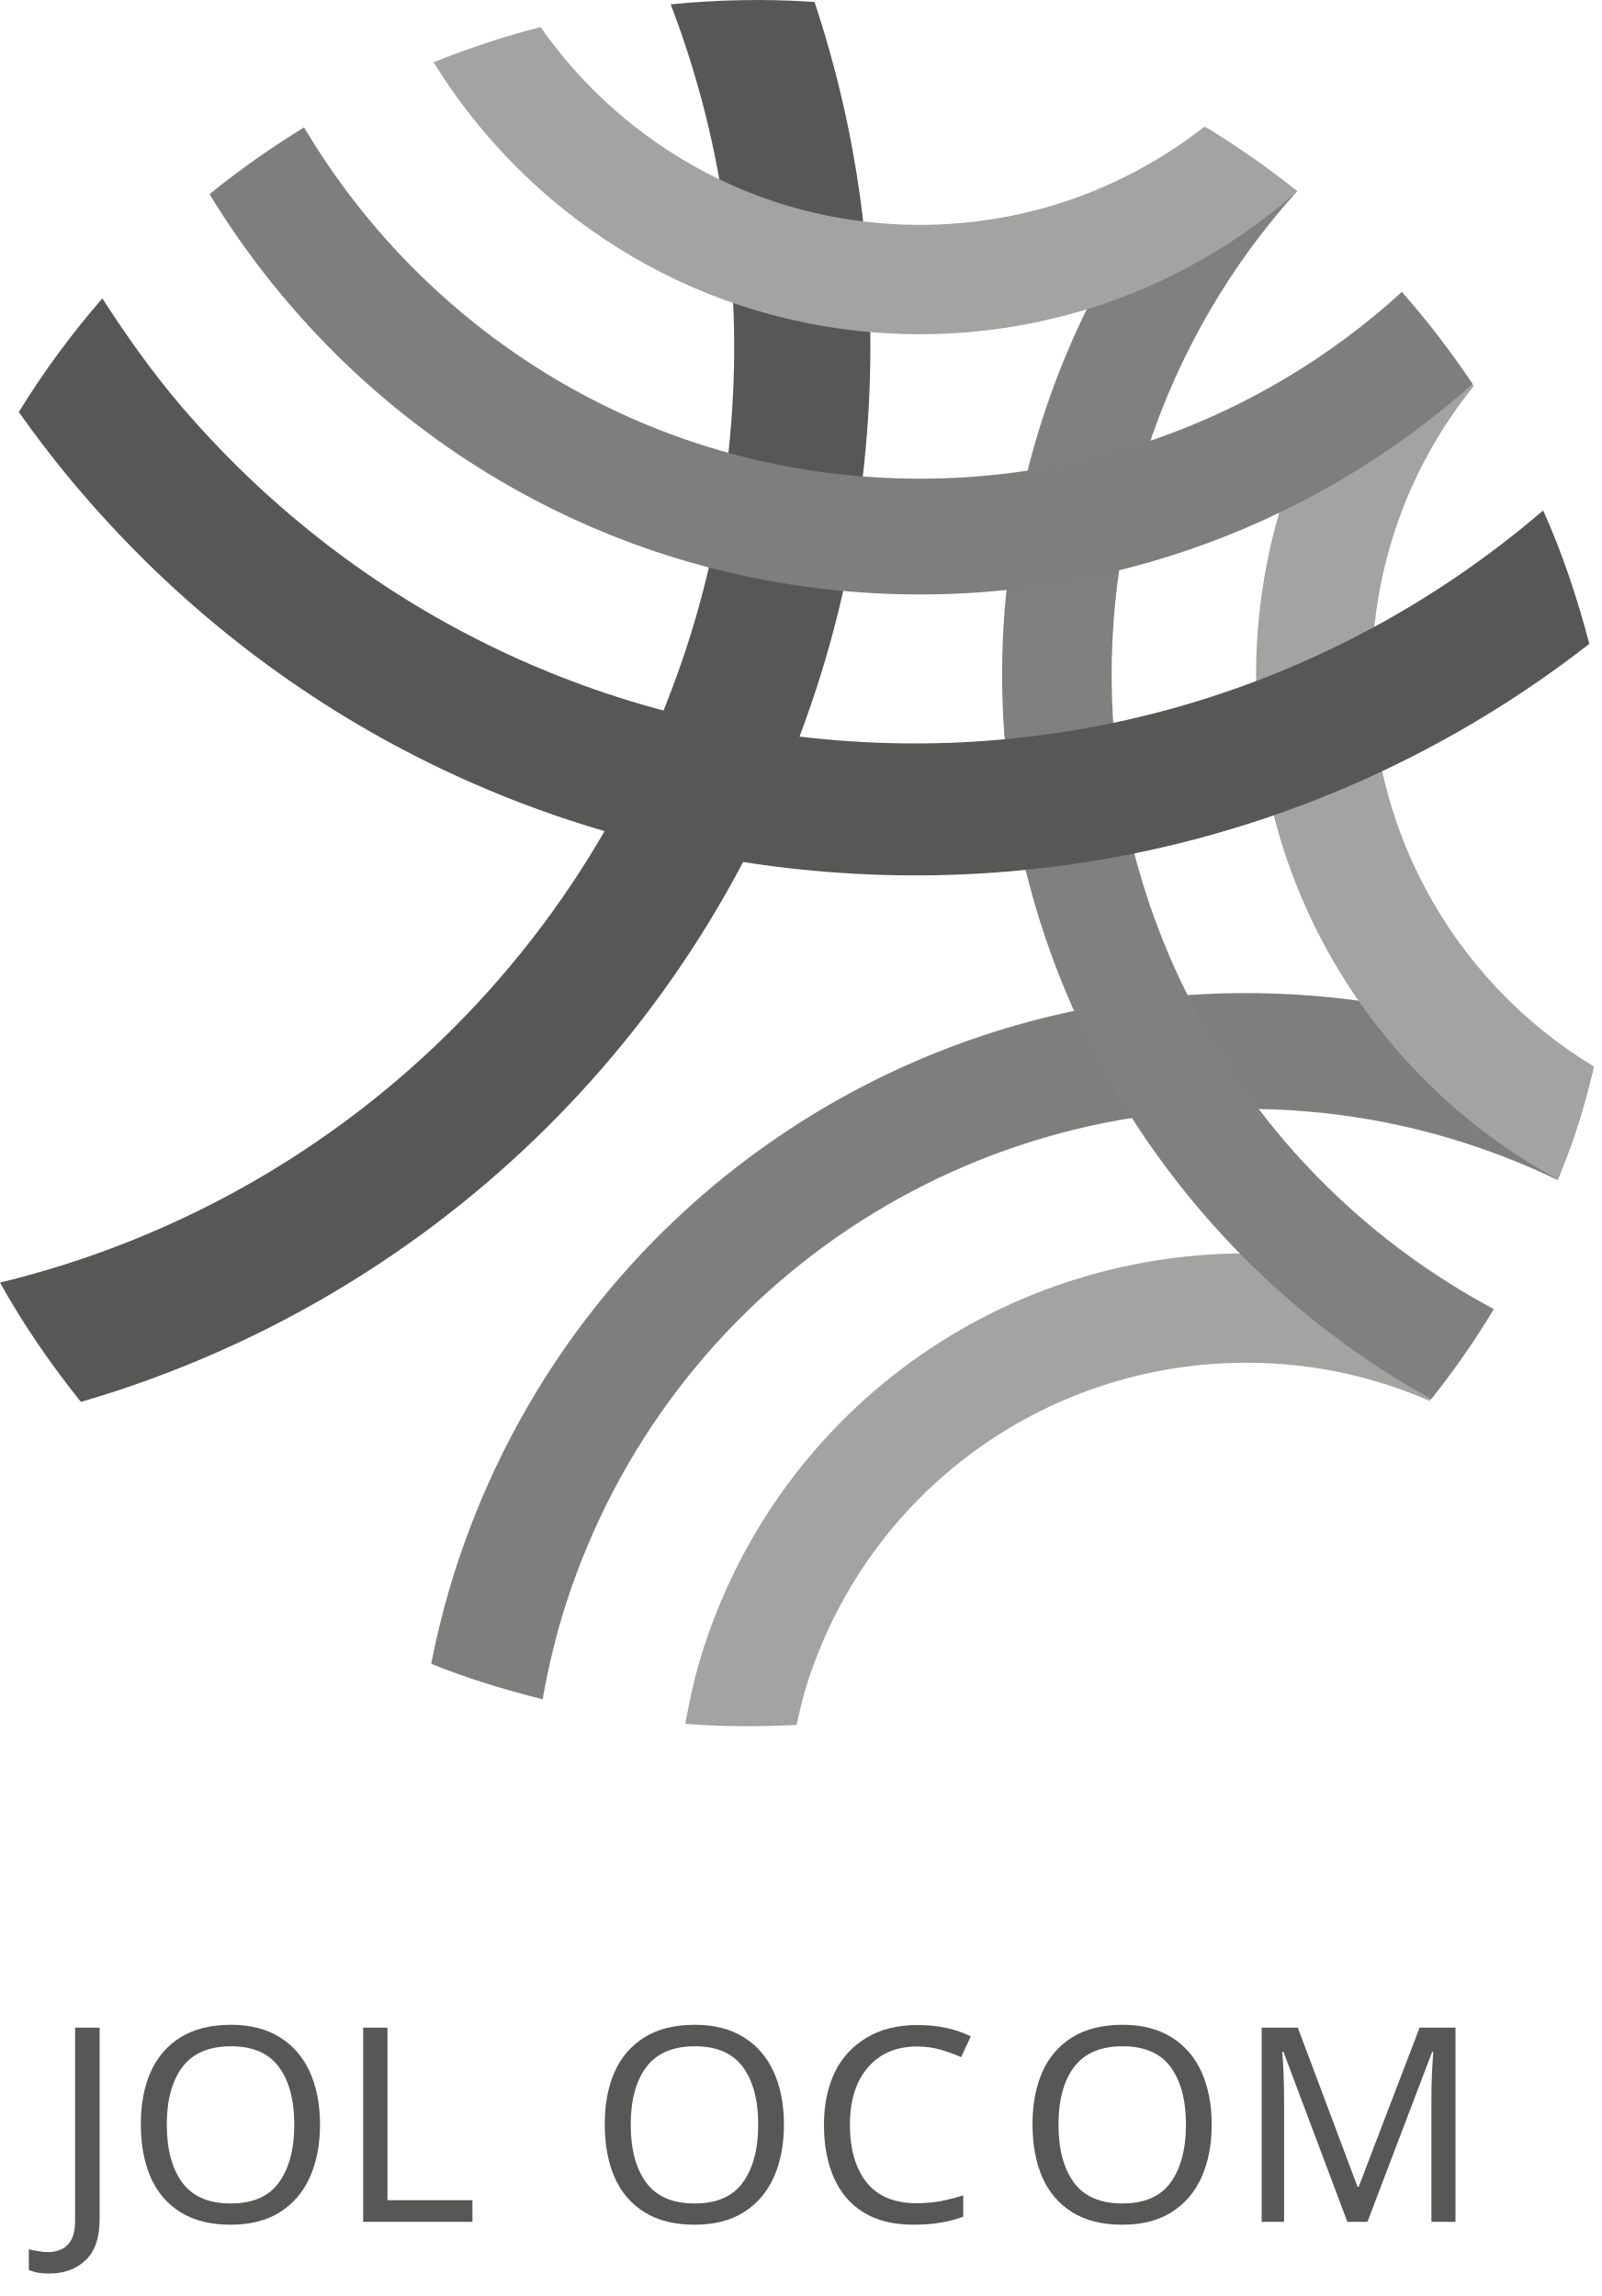
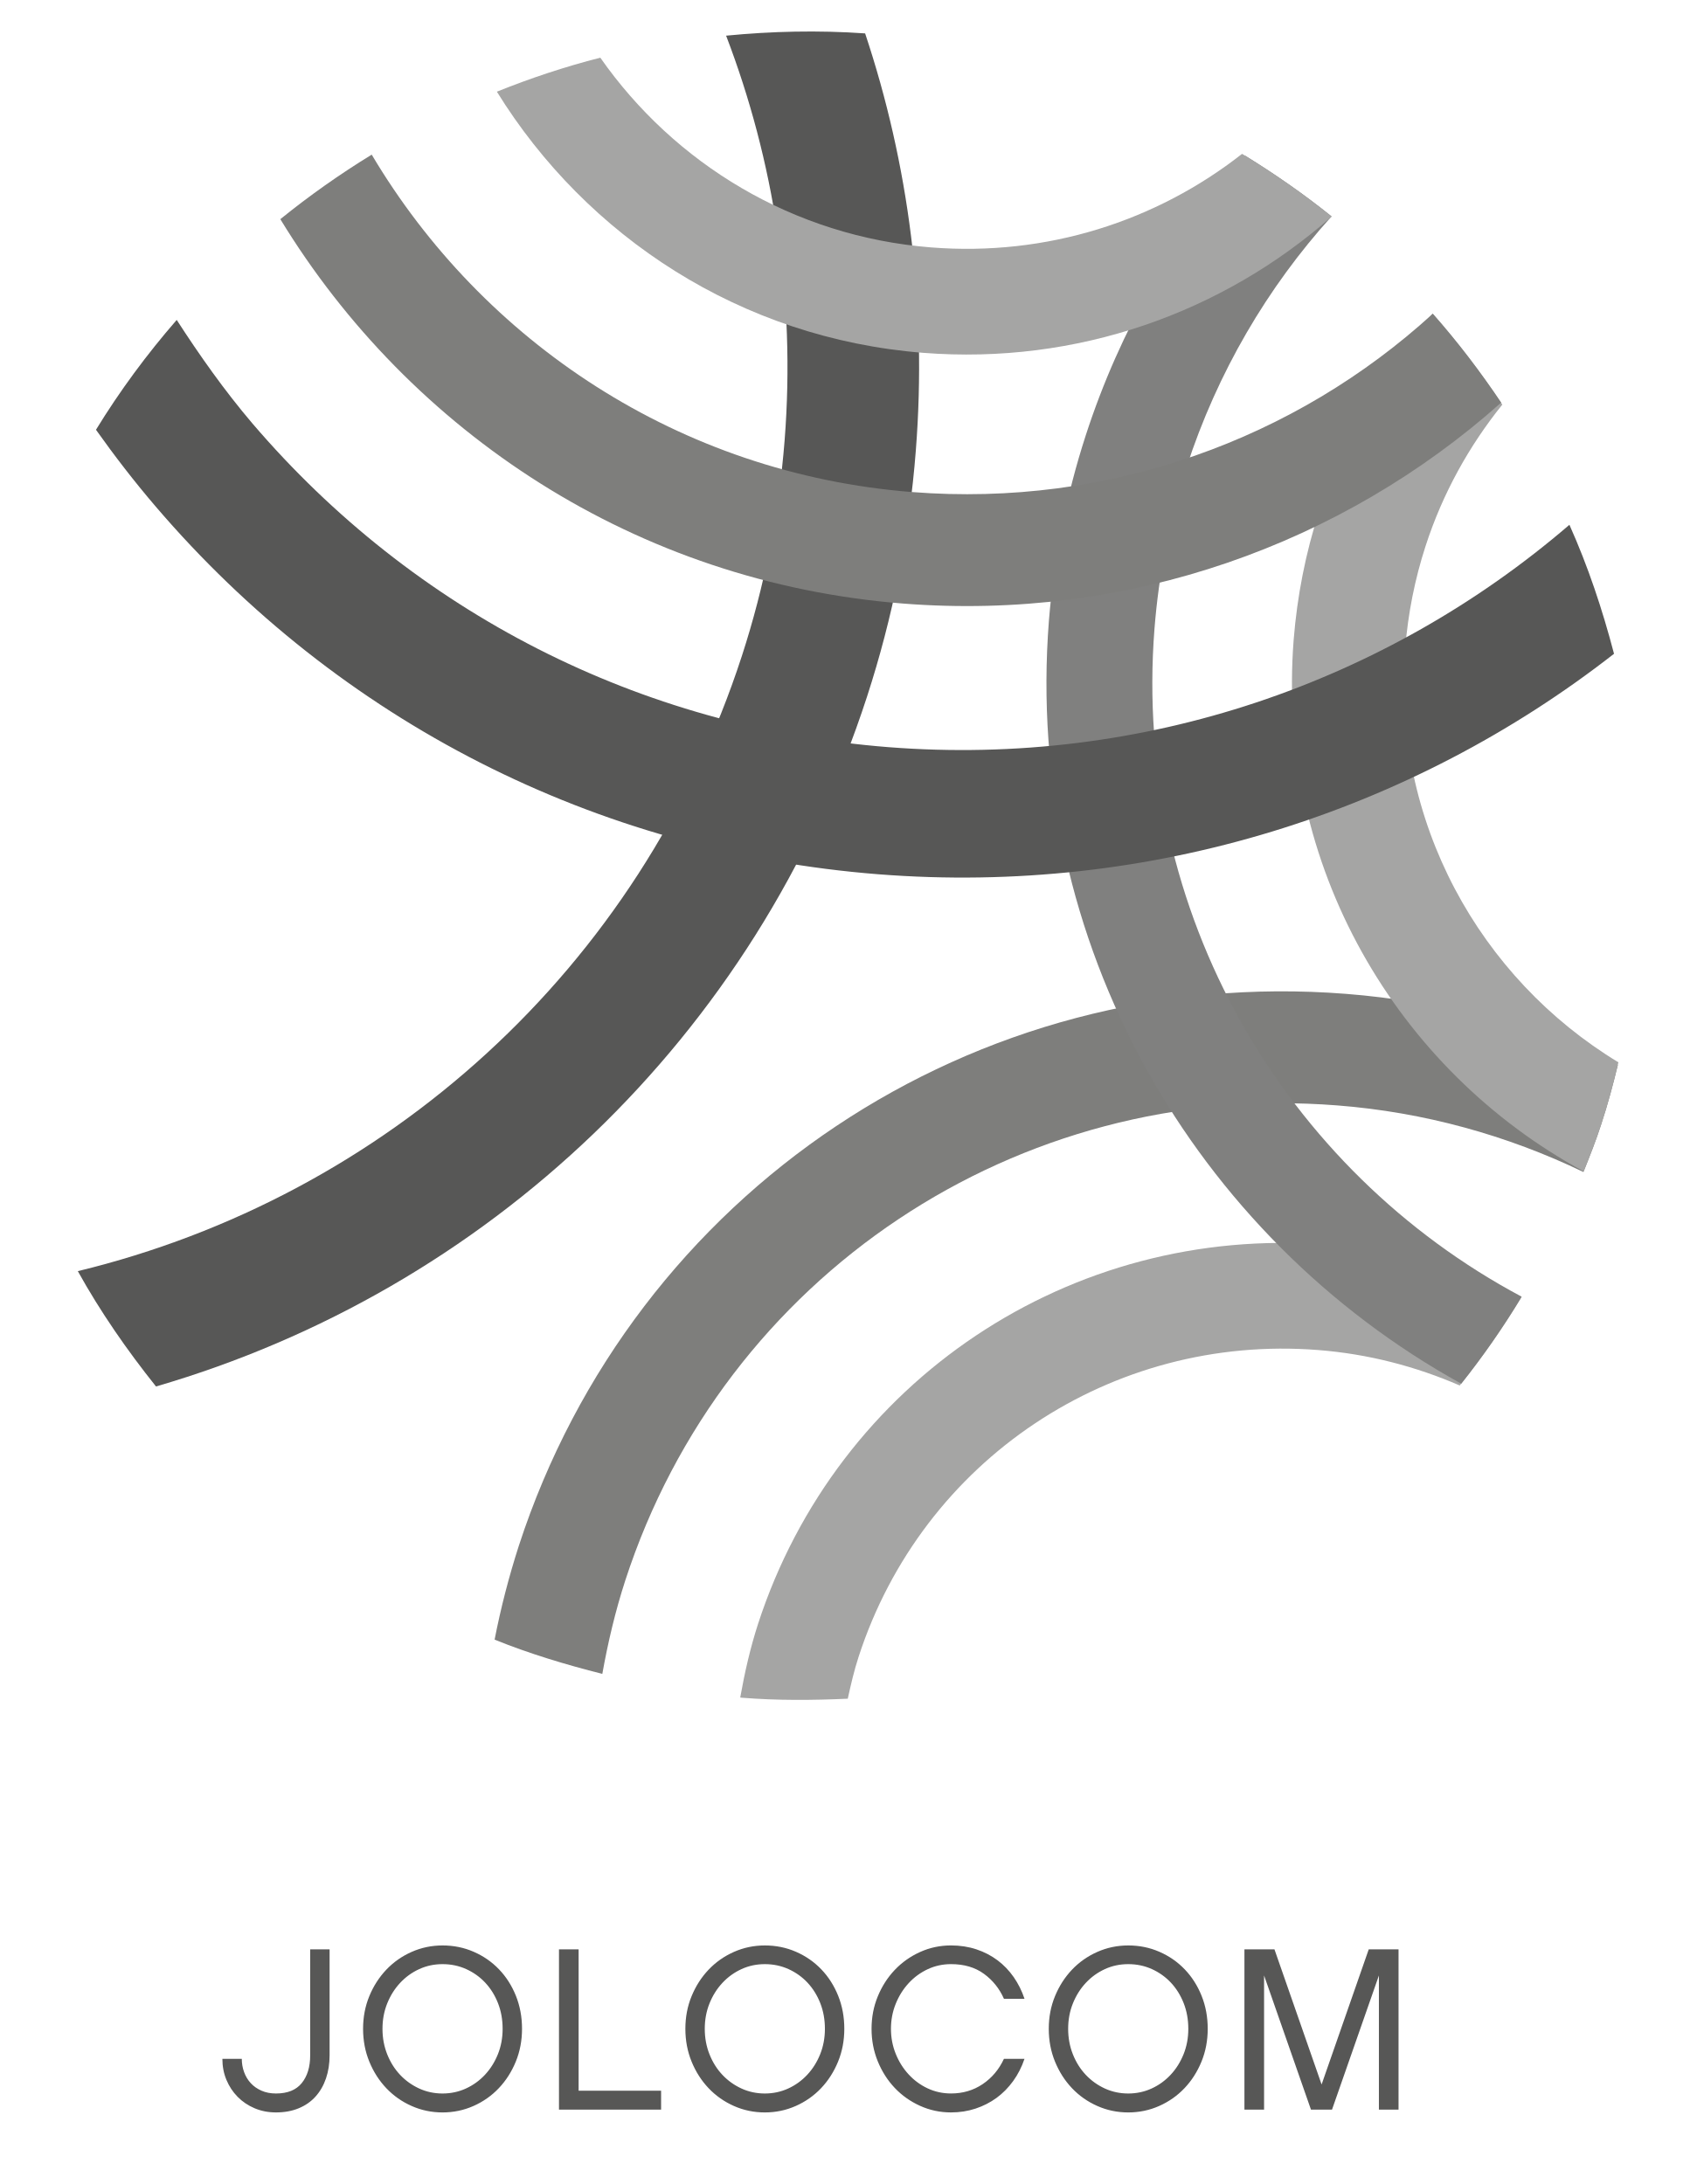
- <svg xmlns="http://www.w3.org/2000/svg" version="1.1" id="Ebene_1" x="0px" y="0px" viewBox="0 0 106 152" style="enable-background:new 0 0 106 152;" xml:space="preserve">
+ <svg xmlns="http://www.w3.org/2000/svg" version="1.1" id="Ebene_1" x="0px" y="0px" viewBox="0 0 161.5 208" style="enable-background:new 0 0 161.5 208;" xml:space="preserve">
  <style type="text/css">
	.st0{fill:#575756;}
- 	.st1{font-family:'Chalet-LondonNineteenSixty';}
- 	.st2{font-size:18px;}
- 	.st3{fill:#A3A3A2;}
- 	.st4{fill:#7E7E7C;}
- 	.st5{fill:#80807F;}
+ 	.st1{fill:#A5A5A4;}
+ 	.st2{fill:#7E7E7C;}
+ 	.st3{fill:#80807F;}
</style>
+   <path class="st0" d="M31.039,197.939c-0.228,0.668-0.557,1.243-0.99,1.726c-0.432,0.484-0.968,0.858-1.606,1.122  c-0.638,0.265-1.36,0.396-2.167,0.396c-0.733,0-1.411-0.132-2.035-0.396c-0.623-0.264-1.162-0.627-1.616-1.089  c-0.455-0.462-0.811-1.001-1.067-1.617c-0.257-0.615-0.385-1.283-0.385-2.002h1.848  c0,0.44,0.073,0.862,0.22,1.265s0.359,0.755,0.638,1.056c0.278,0.301,0.619,0.539,1.023,0.715  c0.403,0.176,0.861,0.265,1.375,0.265c1.1,0,1.917-0.33,2.453-0.99c0.535-0.66,0.803-1.54,0.803-2.64v-10.096  h1.848v10.096C31.38,196.542,31.266,197.273,31.039,197.939z M45.105,185.886c0.924,0.403,1.727,0.96,2.409,1.672  c0.681,0.711,1.217,1.55,1.606,2.518c0.388,0.968,0.583,2.016,0.583,3.146c0,1.114-0.198,2.156-0.594,3.123  s-0.935,1.811-1.617,2.529c-0.681,0.719-1.485,1.284-2.408,1.694c-0.924,0.41-1.906,0.616-2.948,0.616  s-2.024-0.206-2.947-0.616c-0.924-0.41-1.727-0.975-2.409-1.694c-0.682-0.718-1.221-1.561-1.617-2.529  s-0.594-2.009-0.594-3.123c0-1.115,0.198-2.152,0.594-3.113c0.396-0.961,0.935-1.8,1.617-2.519  c0.682-0.718,1.485-1.283,2.409-1.693c0.924-0.41,1.906-0.616,2.947-0.616  C43.192,185.28,44.182,185.482,45.105,185.886z M44.358,198.907c0.689-0.315,1.294-0.751,1.815-1.308  c0.52-0.557,0.931-1.21,1.232-1.958c0.301-0.748,0.451-1.554,0.451-2.42c0-0.88-0.147-1.694-0.44-2.442  c-0.293-0.748-0.697-1.396-1.21-1.947c-0.514-0.55-1.119-0.982-1.815-1.298c-0.697-0.315-1.448-0.473-2.255-0.473  c-0.792,0-1.532,0.157-2.221,0.473c-0.69,0.315-1.295,0.752-1.815,1.309c-0.521,0.557-0.931,1.21-1.232,1.958  c-0.301,0.748-0.451,1.554-0.451,2.42s0.15,1.675,0.451,2.43c0.301,0.756,0.711,1.408,1.232,1.958  c0.52,0.55,1.125,0.982,1.815,1.298c0.689,0.315,1.429,0.474,2.221,0.474  C42.928,199.381,43.668,199.222,44.358,198.907z M62.944,200.919h-9.722v-15.265h1.869v13.462h7.853V200.919z   M75.79,185.886c0.924,0.403,1.727,0.96,2.409,1.672c0.682,0.711,1.217,1.55,1.606,2.518  c0.388,0.968,0.583,2.016,0.583,3.146c0,1.114-0.198,2.156-0.594,3.123s-0.935,1.811-1.616,2.529  c-0.682,0.719-1.485,1.284-2.409,1.694s-1.906,0.616-2.948,0.616c-1.041,0-2.024-0.206-2.947-0.616  c-0.924-0.41-1.727-0.975-2.409-1.694c-0.682-0.718-1.221-1.561-1.616-2.529c-0.396-0.968-0.594-2.009-0.594-3.123  c0-1.115,0.198-2.152,0.594-3.113c0.395-0.961,0.934-1.8,1.616-2.519c0.682-0.718,1.485-1.283,2.409-1.693  c0.924-0.41,1.906-0.616,2.947-0.616C73.877,185.28,74.867,185.482,75.79,185.886z M75.043,198.907  c0.689-0.315,1.294-0.751,1.815-1.308c0.52-0.557,0.931-1.21,1.232-1.958c0.3-0.748,0.451-1.554,0.451-2.42  c0-0.88-0.147-1.694-0.44-2.442c-0.293-0.748-0.697-1.396-1.21-1.947c-0.514-0.55-1.119-0.982-1.815-1.298  c-0.697-0.315-1.448-0.473-2.255-0.473c-0.792,0-1.532,0.157-2.221,0.473c-0.689,0.315-1.295,0.752-1.815,1.309  c-0.521,0.557-0.931,1.21-1.232,1.958c-0.301,0.748-0.451,1.554-0.451,2.42s0.15,1.675,0.451,2.43  c0.301,0.756,0.711,1.408,1.232,1.958c0.52,0.55,1.125,0.982,1.815,1.298c0.689,0.315,1.429,0.474,2.221,0.474  S74.353,199.222,75.043,198.907z M96.467,198.192c-0.455,0.631-0.983,1.166-1.584,1.606  c-0.602,0.439-1.269,0.78-2.002,1.022c-0.734,0.242-1.51,0.363-2.332,0.363c-1.041,0-2.024-0.209-2.948-0.627  c-0.924-0.418-1.727-0.986-2.409-1.705c-0.681-0.719-1.22-1.562-1.616-2.53s-0.594-2.002-0.594-3.101  c0-1.1,0.198-2.131,0.594-3.091c0.396-0.96,0.935-1.8,1.616-2.518c0.682-0.719,1.485-1.287,2.409-1.705  c0.924-0.418,1.906-0.627,2.948-0.627c0.865,0,1.672,0.125,2.42,0.374c0.748,0.25,1.419,0.598,2.013,1.045  c0.594,0.447,1.107,0.982,1.54,1.606c0.432,0.623,0.773,1.308,1.023,2.056h-1.958  c-0.426-0.968-1.06-1.76-1.903-2.376c-0.843-0.616-1.888-0.924-3.134-0.924c-0.792,0-1.532,0.161-2.222,0.484  c-0.689,0.322-1.294,0.765-1.815,1.33c-0.521,0.565-0.931,1.222-1.232,1.969  c-0.301,0.748-0.451,1.54-0.451,2.376s0.15,1.628,0.451,2.376c0.3,0.748,0.711,1.404,1.232,1.968  c0.52,0.564,1.125,1.009,1.815,1.331c0.689,0.322,1.43,0.484,2.222,0.484c1.129,0,2.134-0.298,3.013-0.891  c0.88-0.594,1.554-1.396,2.024-2.409h1.958C97.281,196.858,96.922,197.562,96.467,198.192z M110.391,185.886  c0.924,0.403,1.727,0.96,2.409,1.672c0.682,0.711,1.217,1.55,1.606,2.518s0.583,2.016,0.583,3.146  c0,1.114-0.198,2.156-0.594,3.123c-0.396,0.968-0.935,1.811-1.617,2.529c-0.682,0.719-1.485,1.284-2.409,1.694  c-0.924,0.41-1.906,0.616-2.947,0.616c-1.042,0-2.024-0.206-2.948-0.616s-1.727-0.975-2.409-1.694  c-0.681-0.718-1.22-1.561-1.616-2.529c-0.396-0.968-0.594-2.009-0.594-3.123c0-1.115,0.198-2.152,0.594-3.113  c0.396-0.961,0.935-1.8,1.616-2.519c0.682-0.718,1.485-1.283,2.409-1.693s1.906-0.616,2.948-0.616  C108.477,185.28,109.467,185.482,110.391,185.886z M109.643,198.907c0.689-0.315,1.294-0.751,1.815-1.308  c0.52-0.557,0.931-1.21,1.232-1.958c0.3-0.748,0.451-1.554,0.451-2.42c0-0.88-0.146-1.694-0.44-2.442  s-0.697-1.396-1.21-1.947c-0.514-0.55-1.119-0.982-1.815-1.298c-0.697-0.315-1.448-0.473-2.255-0.473  c-0.792,0-1.533,0.157-2.222,0.473c-0.689,0.315-1.294,0.752-1.815,1.309c-0.521,0.557-0.931,1.21-1.232,1.958  c-0.301,0.748-0.451,1.554-0.451,2.42s0.15,1.675,0.451,2.43c0.3,0.756,0.711,1.408,1.232,1.958  c0.52,0.55,1.125,0.982,1.815,1.298c0.689,0.315,1.43,0.474,2.222,0.474  C108.214,199.381,108.954,199.222,109.643,198.907z M133.158,200.919h-1.87v-12.779l-4.466,12.779h-2.002  l-4.465-12.779v12.779h-1.87v-15.265h2.859l4.488,12.868l4.487-12.868h2.838v15.265H133.158z" />
  <g>
    <g>
      <g>
-         <text transform="matrix(1 0 0 1 3.3142 147.0928)">
-           <tspan x="0" y="0" class="st0 st1 st2">JOL</tspan>
-           <tspan x="35.622" y="0" class="st0 st1 st2">O</tspan>
-           <tspan x="50.129" y="0" class="st0 st1 st2">C</tspan>
-           <tspan x="63.935" y="0" class="st0 st1 st2">O</tspan>
-           <tspan x="78.444" y="0" class="st0 st1 st2">M</tspan>
-         </text>
+         <path class="st1" d="M70.478,161.668c0.058,0.005,0.111,0.011,0.164,0.021c3.403,0.272,6.742,0.242,10.076,0.092     c0.296-1.351,0.607-2.696,1.034-4.001c6.088-18.736,24.072-30.752,43.745-29.206     c4.78,0.372,9.311,1.567,13.485,3.376c2.131-2.654,4.083-5.444,5.856-8.372     c-5.671-2.73-11.913-4.521-18.56-5.041c-24.32-1.907-46.568,12.944-54.106,36.13     C71.433,156.952,70.901,159.296,70.478,161.668" />
      </g>
    </g>
    <g>
      <g>
-         <g>
-           <path class="st3" d="M45.36,114.115c0.042,0.004,0.08,0.008,0.118,0.015c2.447,0.195,4.849,0.174,7.247,0.066      c0.213-0.971,0.436-1.939,0.744-2.878c4.378-13.475,17.313-22.117,31.462-21.005c3.438,0.268,6.697,1.127,9.698,2.428      c1.533-1.909,2.937-3.916,4.212-6.021c-4.079-1.963-8.568-3.252-13.348-3.625C68,81.723,52,92.404,46.578,109.08      C46.047,110.723,45.664,112.409,45.36,114.115" />
-         </g>
+         <path class="st2" d="M57.348,159.418c0.538-3.015,1.245-5.996,2.184-8.892c9.433-29.031,37.309-47.641,67.786-45.249     c8.277,0.644,16.18,2.846,23.445,6.342c0.596-1.496,1.197-2.997,1.693-4.548     c0.612-1.847,1.119-3.738,1.583-5.65c-8.071-3.696-16.777-6.056-25.893-6.769     c-35.399-2.777-67.78,18.847-78.754,52.585c-0.939,2.918-1.709,5.893-2.3,8.918     C50.389,157.49,53.844,158.531,57.348,159.418" />
      </g>
+     </g>
+     <g>
      <g>
-         <g>
-           <path class="st4" d="M35.916,112.496c0.387-2.168,0.895-4.312,1.571-6.395c6.784-20.88,26.833-34.264,48.752-32.543      c5.953,0.463,11.637,2.047,16.862,4.561c0.429-1.076,0.861-2.155,1.218-3.271c0.44-1.328,0.805-2.688,1.138-4.064      c-5.805-2.658-12.066-4.356-18.622-4.868c-25.459-1.997-48.748,13.555-56.64,37.819c-0.675,2.098-1.229,4.238-1.654,6.414      C30.912,111.11,33.397,111.859,35.916,112.496" />
-         </g>
+         <path class="st1" d="M152.461,107.071c0.628-1.929,1.161-3.904,1.63-5.898     c-13.21-8.006-21.577-22.965-20.3-39.398c0.264-3.334,0.918-6.624,1.941-9.773     c1.63-5.03,4.152-9.546,7.307-13.468c-2.016-3.037-4.215-5.943-6.642-8.671     c-4.748,5.334-8.478,11.685-10.804,18.845c-1.282,3.948-2.089,8.059-2.422,12.234     c-1.672,21.474,9.808,40.97,27.608,50.619C151.374,110.081,151.965,108.601,152.461,107.071" />
      </g>
+     </g>
+     <g>
      <g>
-         <g>
-           <path class="st3" d="M104.322,74.848c0.451-1.387,0.835-2.808,1.173-4.242c-9.501-5.758-15.519-16.516-14.6-28.335      c0.19-2.398,0.66-4.764,1.396-7.029c1.173-3.618,2.986-6.866,5.255-9.686c-1.45-2.184-3.032-4.274-4.777-6.236      c-3.415,3.836-6.098,8.404-7.771,13.553c-0.922,2.84-1.502,5.796-1.742,8.799c-1.203,15.444,7.054,29.466,19.855,36.406      C103.541,77.013,103.966,75.949,104.322,74.848" />
-         </g>
+         <path class="st3" d="M139.13,131.782c2.084-2.63,4.01-5.392,5.751-8.288     c-22.527-11.997-37.077-36.549-34.962-63.595c0.412-5.233,1.419-10.398,3.033-15.341     c2.96-9.114,7.734-17.207,13.828-23.948c-2.622-2.11-5.387-4.031-8.256-5.8     c-6.637,7.578-11.87,16.546-15.141,26.631c-1.852,5.706-3.028,11.649-3.514,17.671     C97.463,89.846,113.765,117.759,139.13,131.782" />
      </g>
+     </g>
+     <g>
      <g>
-         <g>
-           <path class="st5" d="M94.734,92.62c1.499-1.891,2.884-3.878,4.136-5.961c-16.201-8.628-26.666-26.286-25.144-45.738      c0.296-3.764,1.021-7.479,2.182-11.034c2.129-6.555,5.563-12.375,9.945-17.224c-1.886-1.518-3.874-2.899-5.938-4.172      c-4.773,5.45-8.537,11.9-10.889,19.153c-1.332,4.104-2.178,8.378-2.527,12.709C64.768,62.46,76.492,82.535,94.734,92.62" />
-         </g>
+         <path class="st0" d="M82.554,66.338c2.453-7.552,4.025-15.434,4.643-23.429     c1.086-13.862-0.686-27.304-4.827-39.728c-4.489-0.314-8.91-0.206-13.236,0.216     c4.558,11.912,6.632,24.991,5.571,38.533c-0.549,7.001-1.92,13.922-4.068,20.535     c-9.717,29.894-33.996,51.514-63.228,58.596c2.153,3.88,4.679,7.521,7.444,10.984     C46.216,122.911,71.966,98.936,82.554,66.338" />
      </g>
+     </g>
+     <g>
      <g>
-         <g>
-           <path class="st0" d="M54.045,45.553c1.764-5.431,2.895-11.1,3.339-16.85c0.781-9.969-0.493-19.637-3.472-28.572      c-3.229-0.226-6.408-0.148-9.52,0.155c3.278,8.568,4.77,17.973,4.007,27.713c-0.395,5.035-1.381,10.013-2.926,14.769      C38.485,64.268,21.024,79.817,0,84.91c1.548,2.791,3.365,5.409,5.354,7.9C27.91,86.24,46.43,68.997,54.045,45.553" />
-         </g>
+         <path class="st1" d="M47.308,8.731c8.525,13.787,23.223,23.505,40.585,24.872     c14.645,1.149,28.514-3.814,38.897-12.981c-2.691-2.181-5.556-4.149-8.531-5.97     c-8.156,6.408-18.602,9.778-29.586,8.913c-13.168-1.036-24.474-8.005-31.517-18.072     C53.781,6.354,50.505,7.447,47.308,8.731" />
      </g>
+     </g>
+     <g>
      <g>
-         <g>
-           <path class="st3" d="M28.696,4.122c6.131,9.916,16.702,16.905,29.189,17.888c10.533,0.827,20.508-2.743,27.975-9.336      c-1.935-1.569-3.996-2.984-6.135-4.293c-5.866,4.608-13.379,7.033-21.278,6.41c-9.47-0.745-17.602-5.758-22.667-12.997      C33.351,2.412,30.995,3.198,28.696,4.122" />
-         </g>
+         <path class="st2" d="M26.691,20.873C39.052,41.163,60.576,55.491,86.005,57.483     c21.461,1.68,41.778-5.64,56.924-19.14c-1.994-2.96-4.157-5.795-6.51-8.465     c-13.084,11.955-30.831,18.454-49.57,16.985c-22.163-1.738-40.886-14.341-51.458-32.136     C32.357,16.589,29.45,18.636,26.691,20.873" />
      </g>
+     </g>
+     <g>
      <g>
-         <g>
-           <path class="st4" d="M13.868,12.854c8.89,14.593,24.37,24.898,42.659,26.33c15.435,1.208,30.047-4.056,40.94-13.766      c-1.434-2.129-2.99-4.168-4.682-6.088c-9.41,8.598-22.173,13.272-35.651,12.215c-15.939-1.25-29.405-10.314-37.009-23.112      C17.943,9.773,15.852,11.245,13.868,12.854" />
-         </g>
-       </g>
-       <g>
-         <g>
-           <path class="st0" d="M105.195,42.624c-0.797-3.043-1.783-6.002-3.054-8.835C89.597,44.574,73.012,50.39,55.506,49.019      c-17.002-1.337-32.467-9.212-43.554-22.177c-1.916-2.254-3.597-4.638-5.179-7.086c-2.037,2.345-3.893,4.853-5.528,7.524      c1.275,1.797,2.622,3.544,4.071,5.238c12.593,14.733,30.176,23.689,49.507,25.209C73.506,59.191,91.293,53.475,105.195,42.624" />
-         </g>
+         <path class="st0" d="M153.674,62.265c-1.108-4.231-2.48-8.346-4.247-12.284     c-17.441,14.996-40.501,23.083-64.842,21.176c-23.64-1.859-45.144-12.809-60.559-30.836     c-2.664-3.134-5.001-6.449-7.201-9.852c-2.833,3.26-5.413,6.747-7.687,10.461     c1.773,2.498,3.646,4.927,5.661,7.283c17.51,20.485,41.957,32.938,68.836,35.051     C109.613,85.301,134.345,77.353,153.674,62.265" />
      </g>
    </g>
  </g>
</svg>
